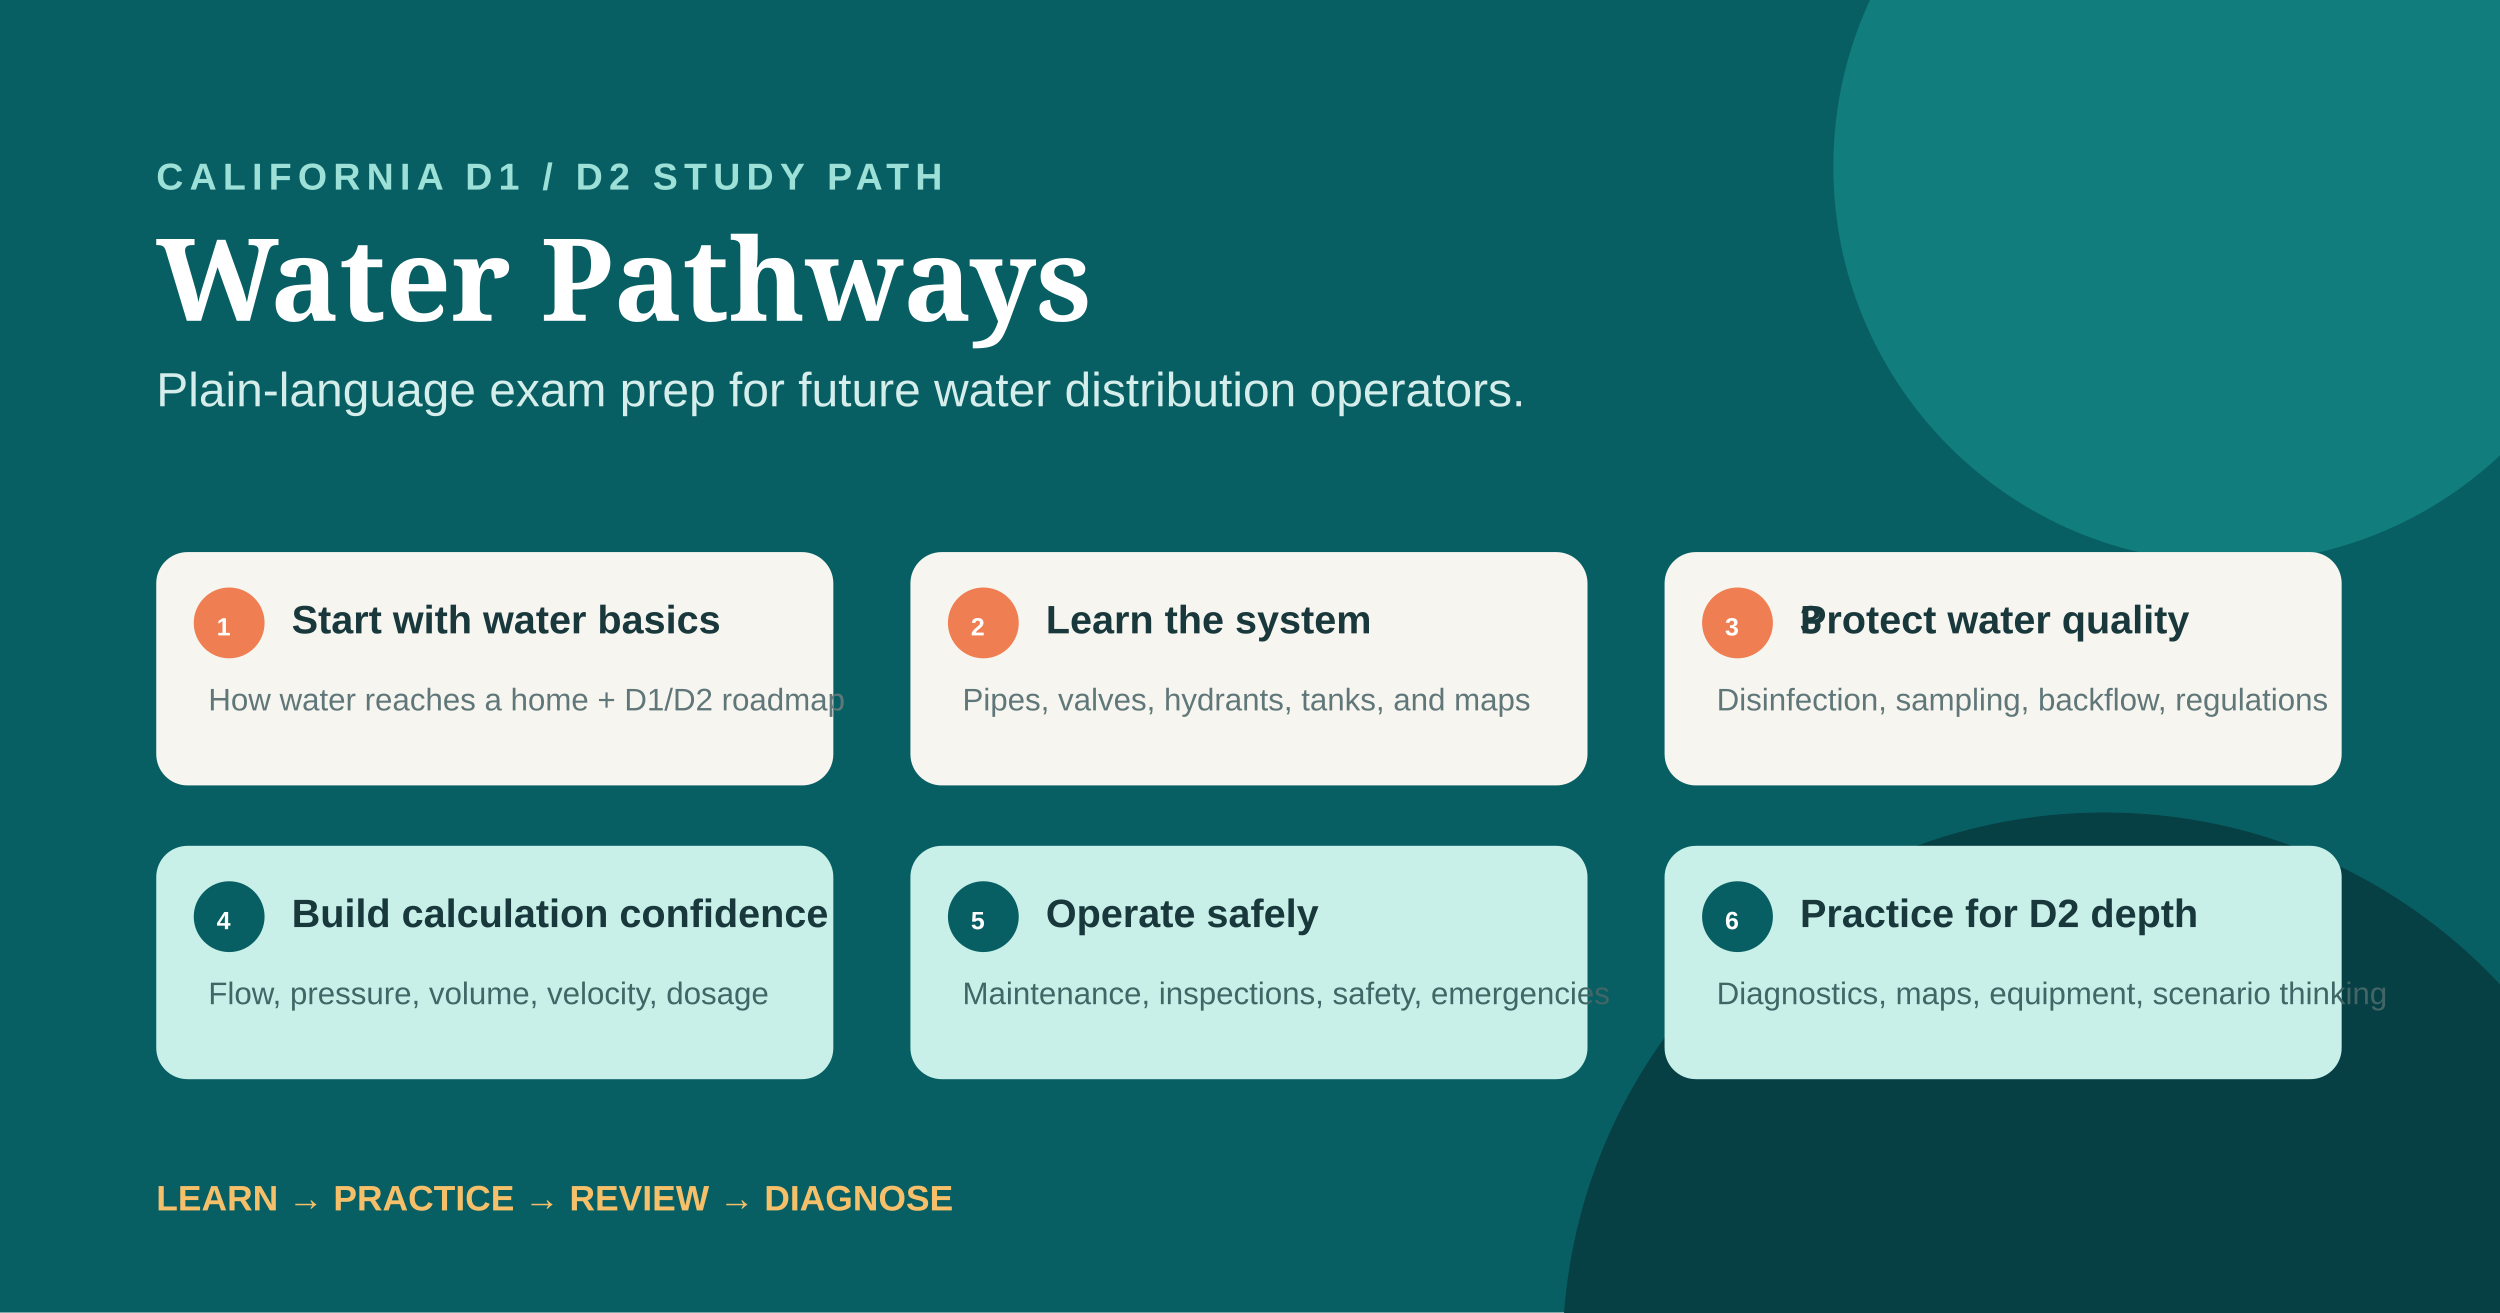
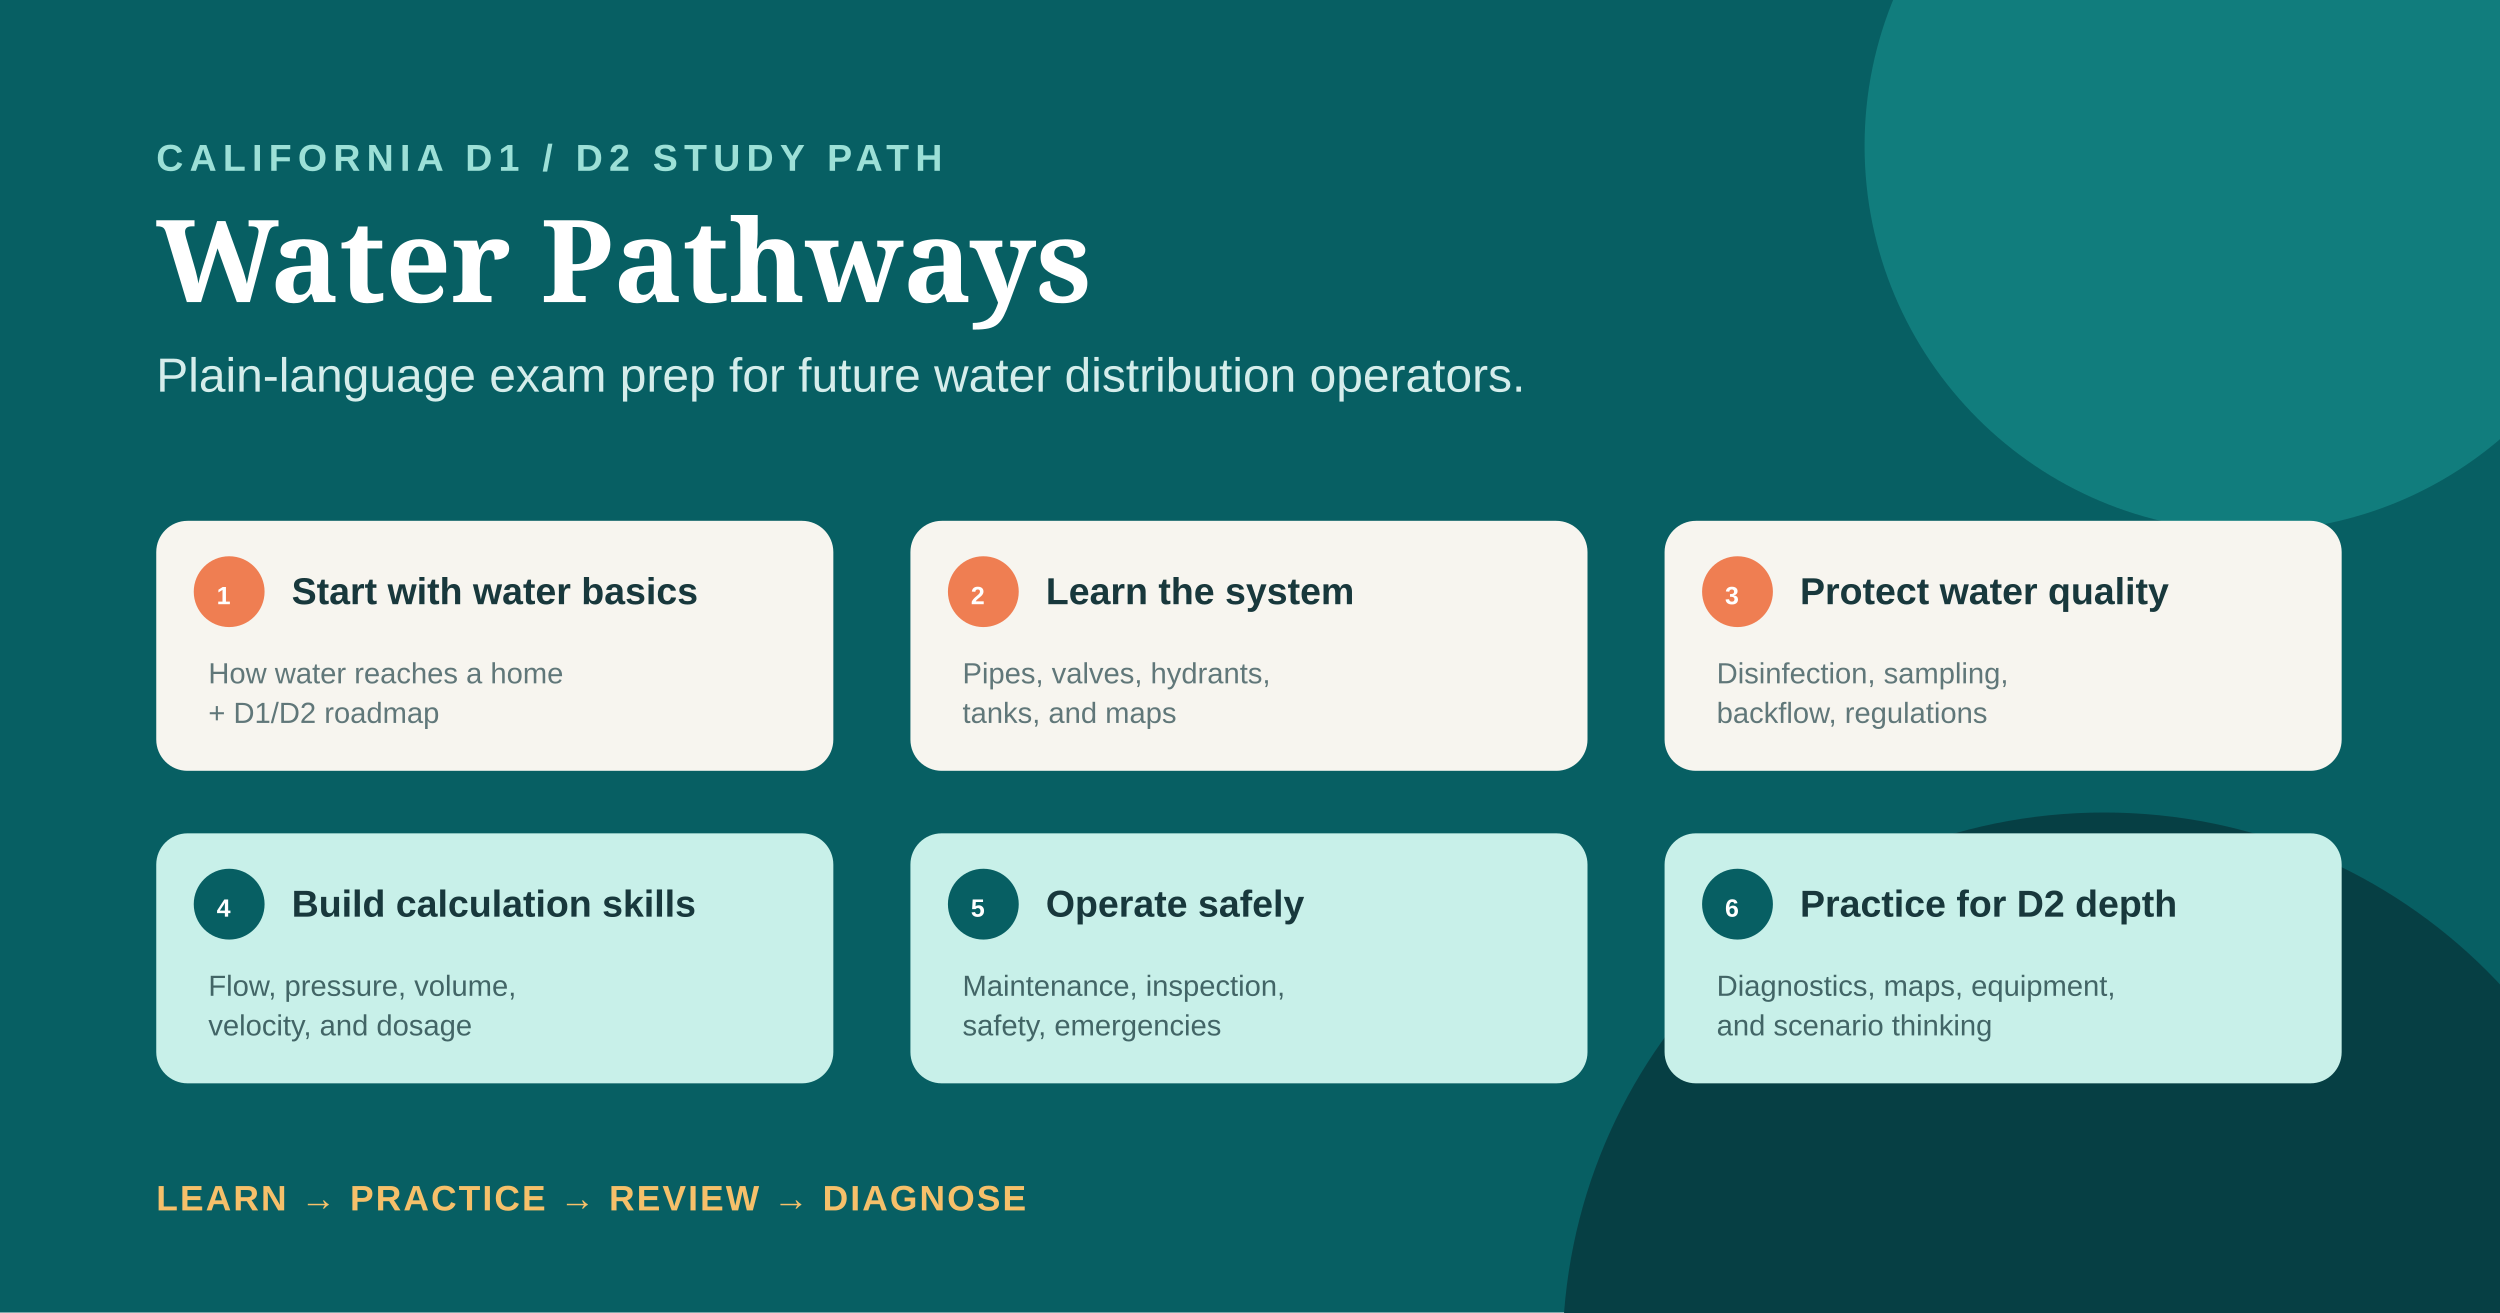
<svg xmlns="http://www.w3.org/2000/svg" width="1200" height="630" viewBox="0 0 1200 630" role="img" aria-labelledby="title desc">
  <rect width="1200" height="630" fill="#075f63" />
-   <circle cx="1070" cy="80" r="190" fill="#168a88" opacity=".7" />
+   <circle cx="1080" cy="70" r="185" fill="#168a88" opacity=".7" />
  <circle cx="1010" cy="650" r="260" fill="#063f44" />
-   <text x="75" y="91" fill="#9ce0d7" font-family="Arial, sans-serif" font-size="18" font-weight="700" letter-spacing="3">CALIFORNIA D1 / D2 STUDY PATH</text>
-   <text x="75" y="154" fill="#fff" font-family="Georgia, serif" font-size="55" font-weight="700">Water Pathways</text>
-   <text x="75" y="195" fill="#d5edeb" font-family="Arial, sans-serif" font-size="23">Plain-language exam prep for future water distribution operators.</text>
  <g font-family="Arial, sans-serif">
-     <g transform="translate(75 265)">
-       <rect width="325" height="112" rx="15" fill="#f7f5ef" />
+     <text x="75" y="82" fill="#9ce0d7" font-size="18" font-weight="700" letter-spacing="3">CALIFORNIA D1 / D2 STUDY PATH</text>
+     <text x="75" y="145" fill="#ffffff" font-family="Georgia, serif" font-size="55" font-weight="700">Water Pathways</text>
+     <text x="75" y="188" fill="#d5edeb" font-size="23">Plain-language exam prep for future water distribution operators.</text>
+     <g transform="translate(75 250)">
+       <rect width="325" height="120" rx="15" fill="#f7f5ef" />
      <circle cx="35" cy="34" r="17" fill="#ef7e52" />
      <text x="29" y="40" fill="#fff" font-weight="700">1</text>
-       <text x="65" y="39" fill="#18383c" font-size="19" font-weight="700">Start with water basics</text>
-       <text x="25" y="76" fill="#607779" font-size="15">How water reaches a home + D1/D2 roadmap</text>
+       <text x="65" y="40" fill="#18383c" font-size="18" font-weight="700">Start with water basics</text>
+       <text x="25" y="78" fill="#607779" font-size="14">
+         <tspan x="25">How water reaches a home</tspan>
+         <tspan x="25" dy="19">+ D1/D2 roadmap</tspan>
+       </text>
    </g>
-     <g transform="translate(437 265)">
-       <rect width="325" height="112" rx="15" fill="#f7f5ef" />
+     <g transform="translate(437 250)">
+       <rect width="325" height="120" rx="15" fill="#f7f5ef" />
      <circle cx="35" cy="34" r="17" fill="#ef7e52" />
      <text x="29" y="40" fill="#fff" font-weight="700">2</text>
-       <text x="65" y="39" fill="#18383c" font-size="19" font-weight="700">Learn the system</text>
-       <text x="25" y="76" fill="#607779" font-size="15">Pipes, valves, hydrants, tanks, and maps</text>
+       <text x="65" y="40" fill="#18383c" font-size="18" font-weight="700">Learn the system</text>
+       <text x="25" y="78" fill="#607779" font-size="14">
+         <tspan x="25">Pipes, valves, hydrants,</tspan>
+         <tspan x="25" dy="19">tanks, and maps</tspan>
+       </text>
    </g>
-     <g transform="translate(799 265)">
-       <rect width="325" height="112" rx="15" fill="#f7f5ef" />
+     <g transform="translate(799 250)">
+       <rect width="325" height="120" rx="15" fill="#f7f5ef" />
      <circle cx="35" cy="34" r="17" fill="#ef7e52" />
      <text x="29" y="40" fill="#fff" font-weight="700">3</text>
-       <text x="65" y="39" fill="#18383c" font-size="19" font-weight="700">3</text>
-       <text x="65" y="39" fill="#18383c" font-size="19" font-weight="700">Protect water quality</text>
-       <text x="25" y="76" fill="#607779" font-size="15">Disinfection, sampling, backflow, regulations</text>
+       <text x="65" y="40" fill="#18383c" font-size="18" font-weight="700">Protect water quality</text>
+       <text x="25" y="78" fill="#607779" font-size="14">
+         <tspan x="25">Disinfection, sampling,</tspan>
+         <tspan x="25" dy="19">backflow, regulations</tspan>
+       </text>
    </g>
-     <g transform="translate(75 406)">
-       <rect width="325" height="112" rx="15" fill="#c8f0e9" />
+     <g transform="translate(75 400)">
+       <rect width="325" height="120" rx="15" fill="#c8f0e9" />
      <circle cx="35" cy="34" r="17" fill="#075f63" />
      <text x="29" y="40" fill="#fff" font-weight="700">4</text>
-       <text x="65" y="39" fill="#18383c" font-size="19" font-weight="700">Build calculation confidence</text>
-       <text x="25" y="76" fill="#426566" font-size="15">Flow, pressure, volume, velocity, dosage</text>
+       <text x="65" y="40" fill="#18383c" font-size="18" font-weight="700">Build calculation skills</text>
+       <text x="25" y="78" fill="#426566" font-size="14">
+         <tspan x="25">Flow, pressure, volume,</tspan>
+         <tspan x="25" dy="19">velocity, and dosage</tspan>
+       </text>
    </g>
-     <g transform="translate(437 406)">
-       <rect width="325" height="112" rx="15" fill="#c8f0e9" />
+     <g transform="translate(437 400)">
+       <rect width="325" height="120" rx="15" fill="#c8f0e9" />
      <circle cx="35" cy="34" r="17" fill="#075f63" />
      <text x="29" y="40" fill="#fff" font-weight="700">5</text>
-       <text x="65" y="39" fill="#18383c" font-size="19" font-weight="700">Operate safely</text>
-       <text x="25" y="76" fill="#426566" font-size="15">Maintenance, inspections, safety, emergencies</text>
+       <text x="65" y="40" fill="#18383c" font-size="18" font-weight="700">Operate safely</text>
+       <text x="25" y="78" fill="#426566" font-size="14">
+         <tspan x="25">Maintenance, inspection,</tspan>
+         <tspan x="25" dy="19">safety, emergencies</tspan>
+       </text>
    </g>
-     <g transform="translate(799 406)">
-       <rect width="325" height="112" rx="15" fill="#c8f0e9" />
+     <g transform="translate(799 400)">
+       <rect width="325" height="120" rx="15" fill="#c8f0e9" />
      <circle cx="35" cy="34" r="17" fill="#075f63" />
      <text x="29" y="40" fill="#fff" font-weight="700">6</text>
-       <text x="65" y="39" fill="#18383c" font-size="19" font-weight="700">Practice for D2 depth</text>
-       <text x="25" y="76" fill="#426566" font-size="15">Diagnostics, maps, equipment, scenario thinking</text>
+       <text x="65" y="40" fill="#18383c" font-size="18" font-weight="700">Practice for D2 depth</text>
+       <text x="25" y="78" fill="#426566" font-size="14">
+         <tspan x="25">Diagnostics, maps, equipment,</tspan>
+         <tspan x="25" dy="19">and scenario thinking</tspan>
+       </text>
    </g>
+     <text x="75" y="581" fill="#f6c06a" font-size="17" font-weight="700" letter-spacing="1">LEARN → PRACTICE → REVIEW → DIAGNOSE</text>
  </g>
-   <text x="75" y="581" fill="#f6c06a" font-family="Arial, sans-serif" font-size="17" font-weight="700">LEARN → PRACTICE → REVIEW → DIAGNOSE</text>
</svg>
